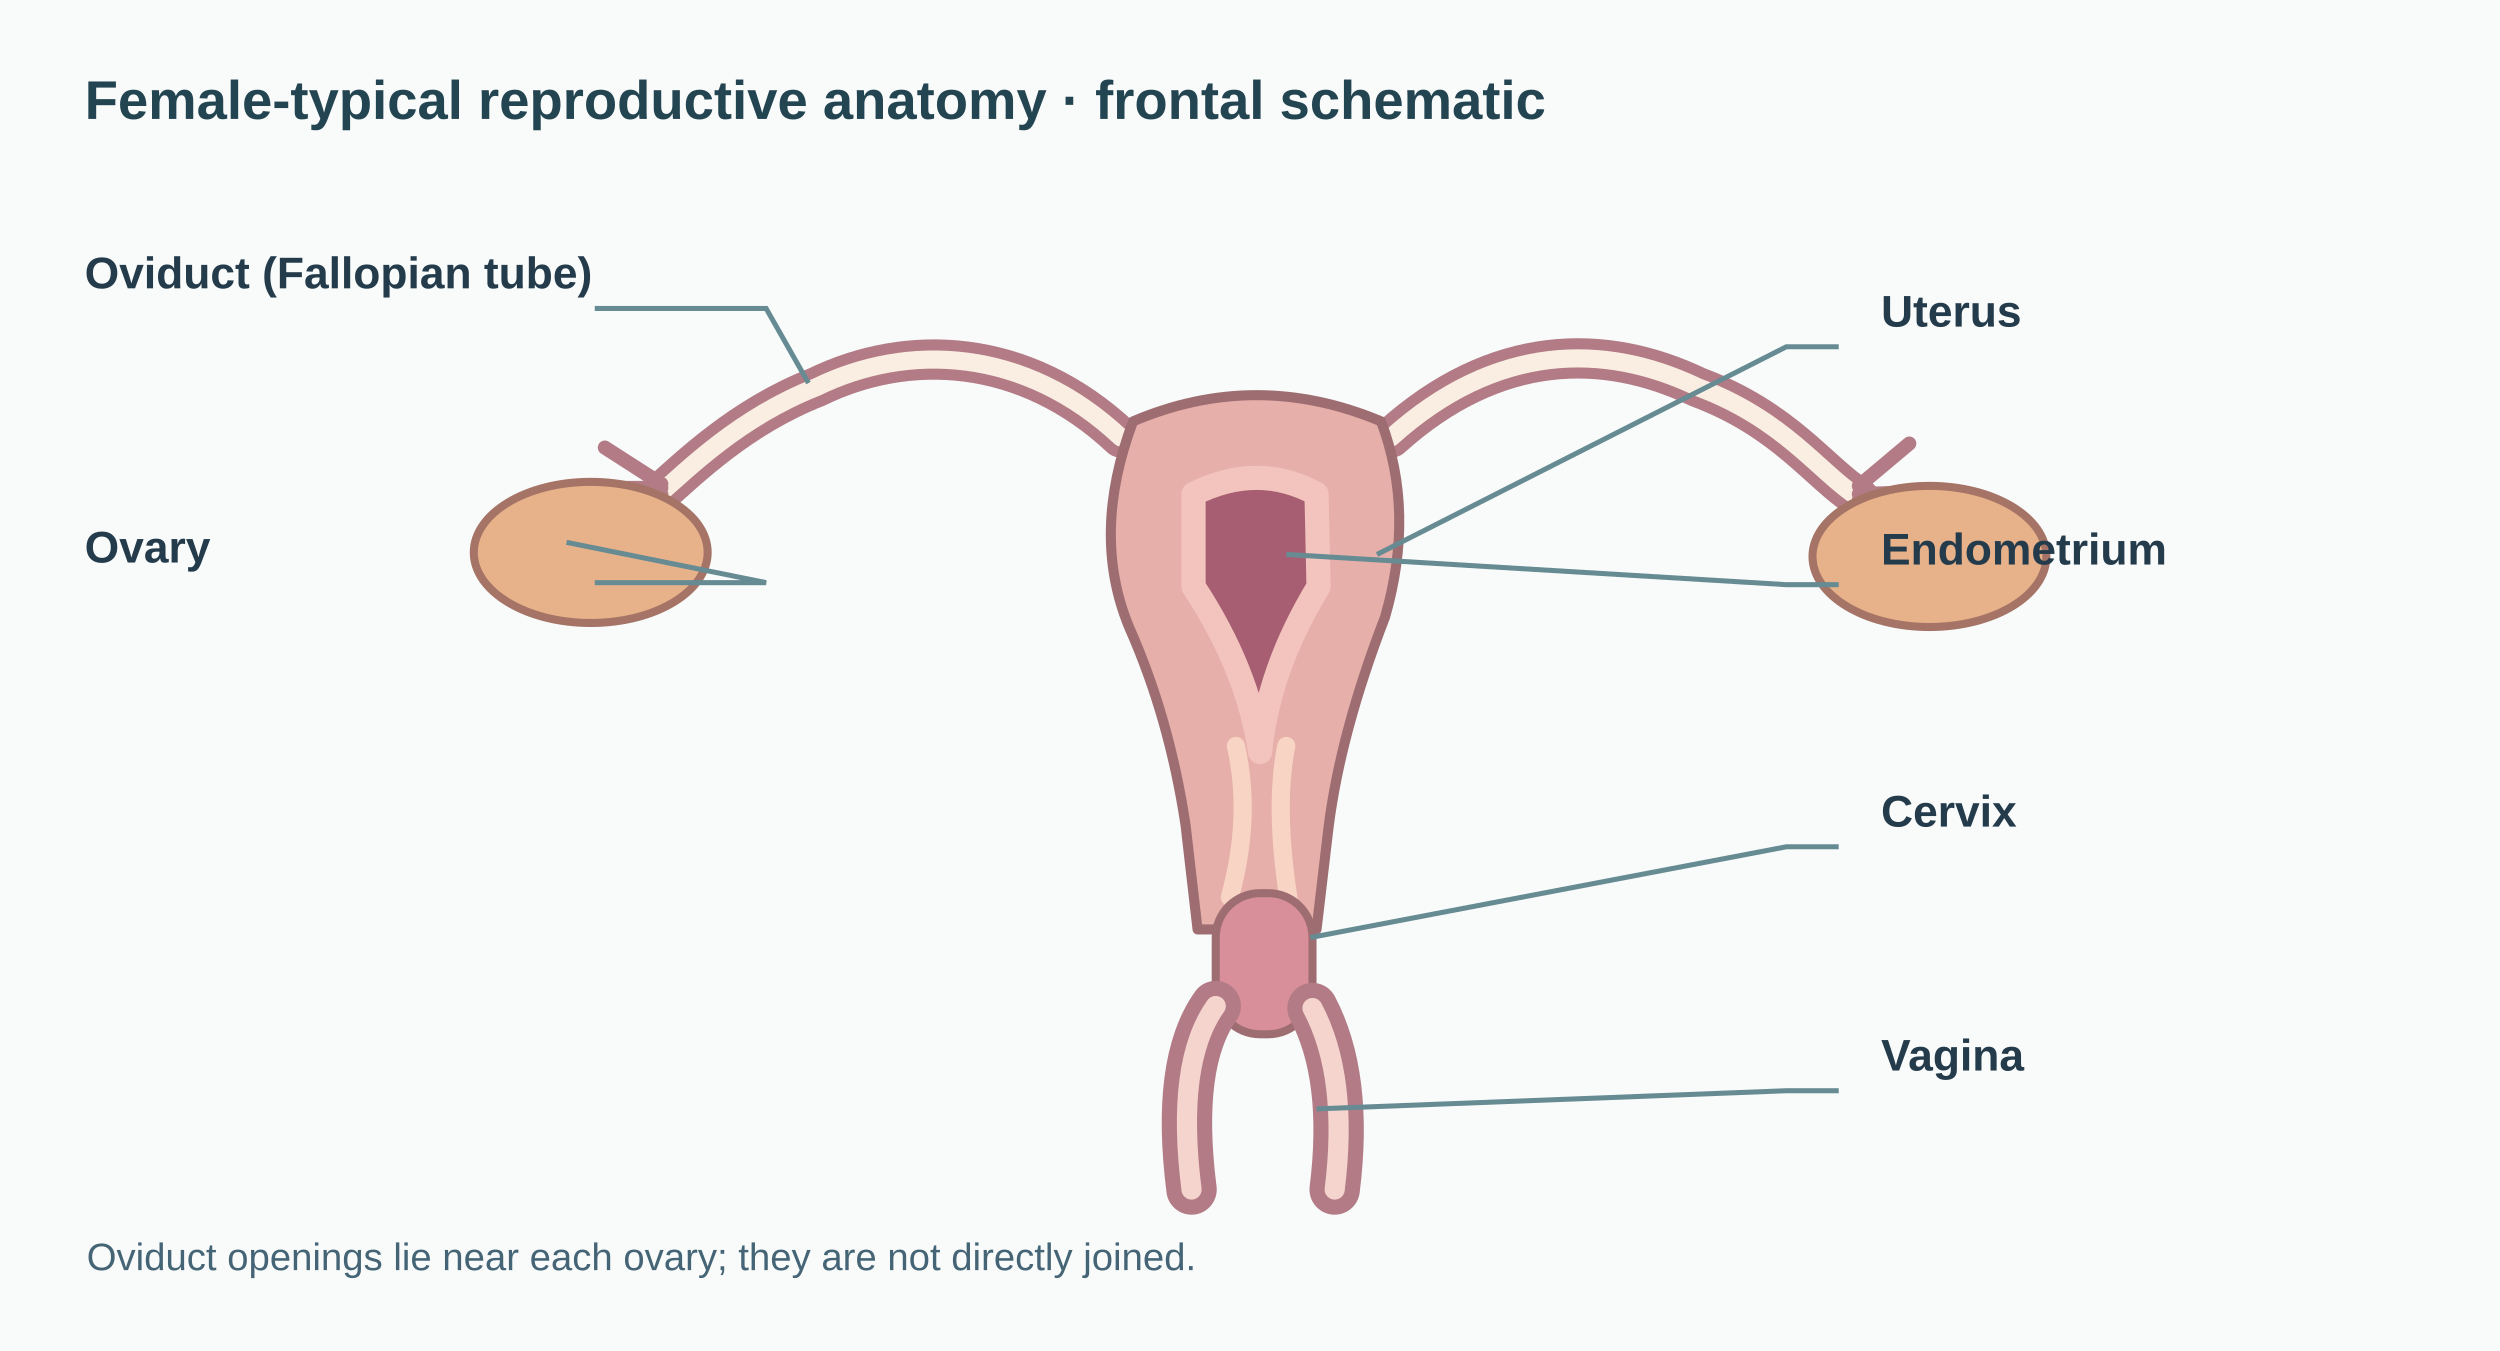
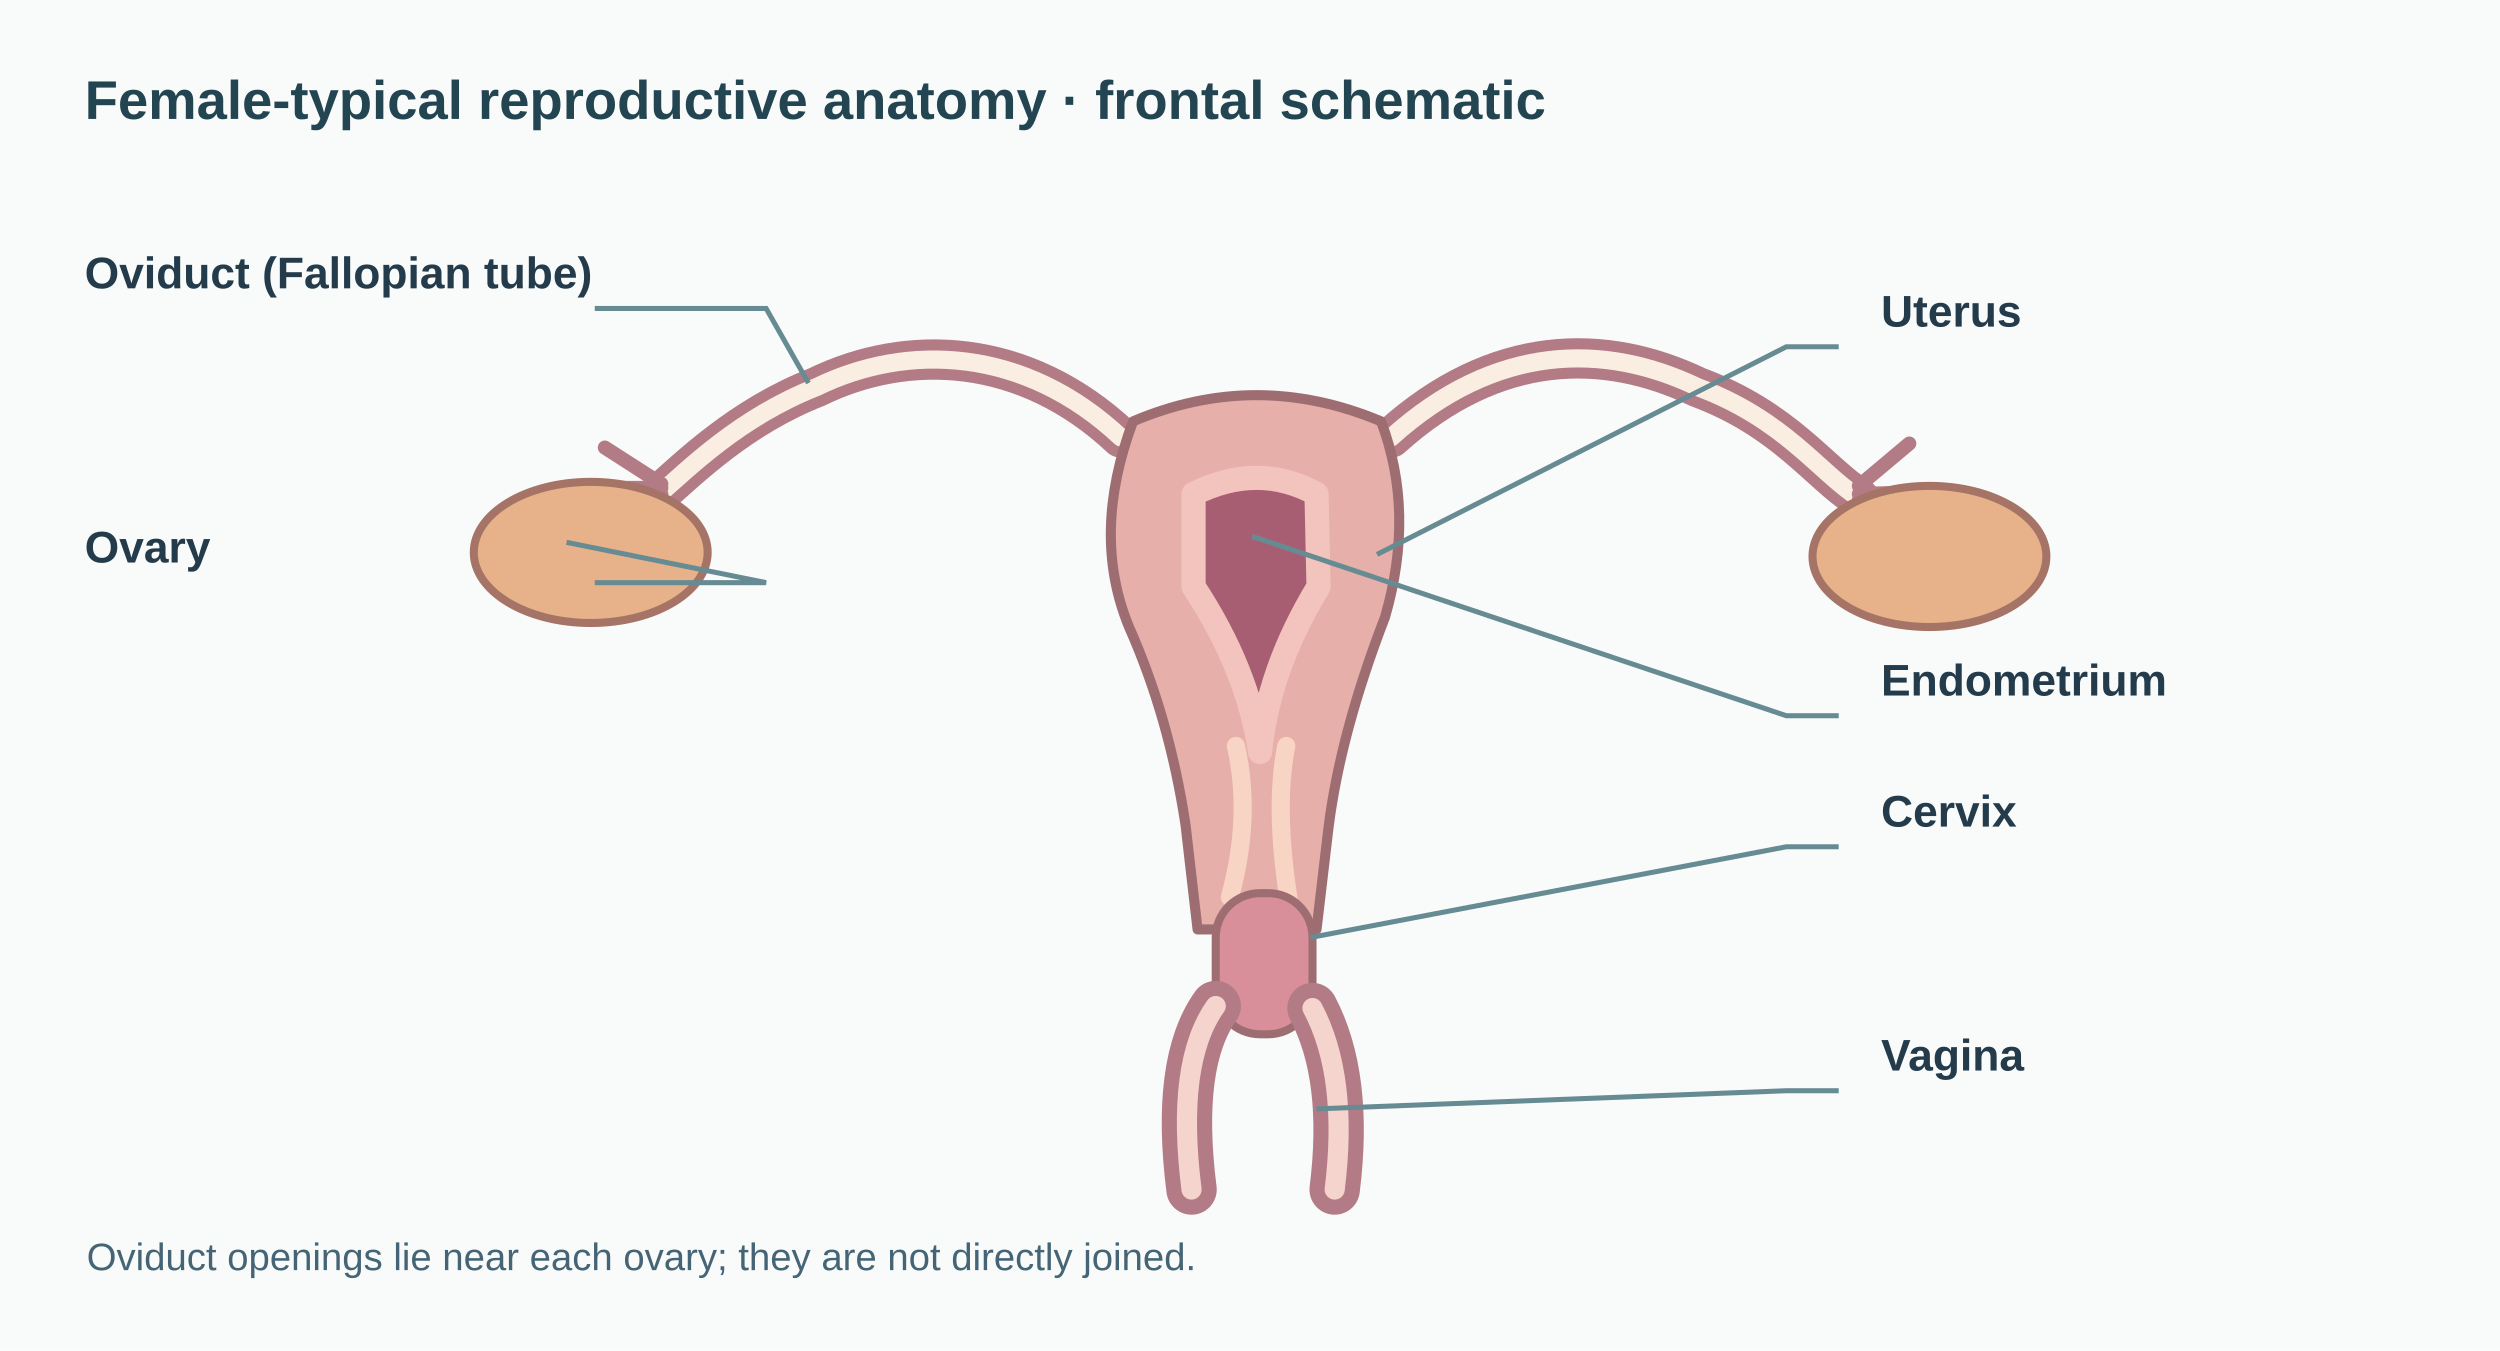
<svg xmlns="http://www.w3.org/2000/svg" viewBox="0 0 1240 670" role="img" aria-labelledby="t d">
  <rect width="1240" height="670" fill="#f8fbfa" />
  <text x="42" y="59" font-size="27" font-weight="700" font-family="Arial,sans-serif" fill="#234451">Female-typical reproductive anatomy · frontal schematic</text>
  <g stroke-linecap="round" stroke-linejoin="round">
    <path d="M556 217C508 172 450 170 405 192C367 207 342 232 326 246M690 217C742 170 796 170 842 192C885 208 902 234 922 247" fill="none" stroke="#b27b86" stroke-width="20" />
    <path d="M556 217C508 172 450 170 405 192C367 207 342 232 326 246M690 217C742 170 796 170 842 192C885 208 902 234 922 247" fill="none" stroke="#f9eee1" stroke-width="9" />
    <path d="M328 240l-28 -18M328 242l-37 0M328 245l-32 22M922 241l25 -21M922 245l39 -1M922 248l31 21" stroke="#b27b86" stroke-width="7" fill="none" />
    <ellipse cx="293" cy="274" rx="58" ry="35" fill="#e7b18a" stroke="#a57466" stroke-width="4" />
    <ellipse cx="957" cy="276" rx="58" ry="35" fill="#e7b18a" stroke="#a57466" stroke-width="4" />
    <path d="M562 209Q623 183 685 209Q702 254 687 306Q665 363 659 410L653 461L594 461L588 409Q580 356 560 311Q541 265 562 209Z" fill="#e6afa9" stroke="#9d6d72" stroke-width="5" />
    <path d="M592 245Q624 229 653 245L654 291Q629 332 625 373Q619 332 592 291Z" fill="#a75e72" stroke="#f3c3bd" stroke-width="12" />
    <path d="M613 370Q621 405 610 445M638 370Q632 400 639 445" stroke="#f8d4c4" stroke-width="9" fill="none" />
    <rect x="603" y="443" width="48" height="70" rx="22" fill="#d88f99" stroke="#9d6d72" stroke-width="4" />
    <path d="M603 499Q583 527 591 590M651 500Q669 534 662 590" fill="none" stroke="#b27b86" stroke-width="25" />
    <path d="M603 499Q583 527 591 590M651 500Q669 534 662 590" fill="none" stroke="#f5d4ce" stroke-width="10" />
  </g>
  <path d="M401 190 L380 153 H295" fill="none" stroke="#668b93" stroke-width="2.5" />
  <text x="42" y="143" font-size="22" font-weight="600" font-family="Arial,sans-serif" fill="#243b4b">Oviduct (Fallopian tube)</text>
  <path d="M281 269 L380 289 H295" fill="none" stroke="#668b93" stroke-width="2.5" />
  <text x="42" y="279" font-size="22" font-weight="600" font-family="Arial,sans-serif" fill="#243b4b">Ovary</text>
  <path d="M683 275 L886 172 H912" fill="none" stroke="#668b93" stroke-width="2.5" />
  <text x="933" y="162" font-size="22" font-weight="600" font-family="Arial,sans-serif" fill="#243b4b">Uterus</text>
-   <path d="M638 275 L886 290 H912" fill="none" stroke="#668b93" stroke-width="2.5" />
-   <text x="933" y="280" font-size="22" font-weight="600" font-family="Arial,sans-serif" fill="#243b4b">Endometrium</text>
+   <path d="M621 266 L886 355 H912" fill="none" stroke="#668b93" stroke-width="2.5" />
+   <text x="933" y="345" font-size="22" font-weight="600" font-family="Arial,sans-serif" fill="#243b4b">Endometrium</text>
  <path d="M650 465 L886 420 H912" fill="none" stroke="#668b93" stroke-width="2.5" />
  <text x="933" y="410" font-size="22" font-weight="600" font-family="Arial,sans-serif" fill="#243b4b">Cervix</text>
  <path d="M653 550 L886 541 H912" fill="none" stroke="#668b93" stroke-width="2.5" />
  <text x="933" y="531" font-size="22" font-weight="600" font-family="Arial,sans-serif" fill="#243b4b">Vagina</text>
  <text x="43" y="630" font-size="19" font-family="Arial,sans-serif" fill="#456576">Oviduct openings lie near each ovary; they are not directly joined.</text>
</svg>
